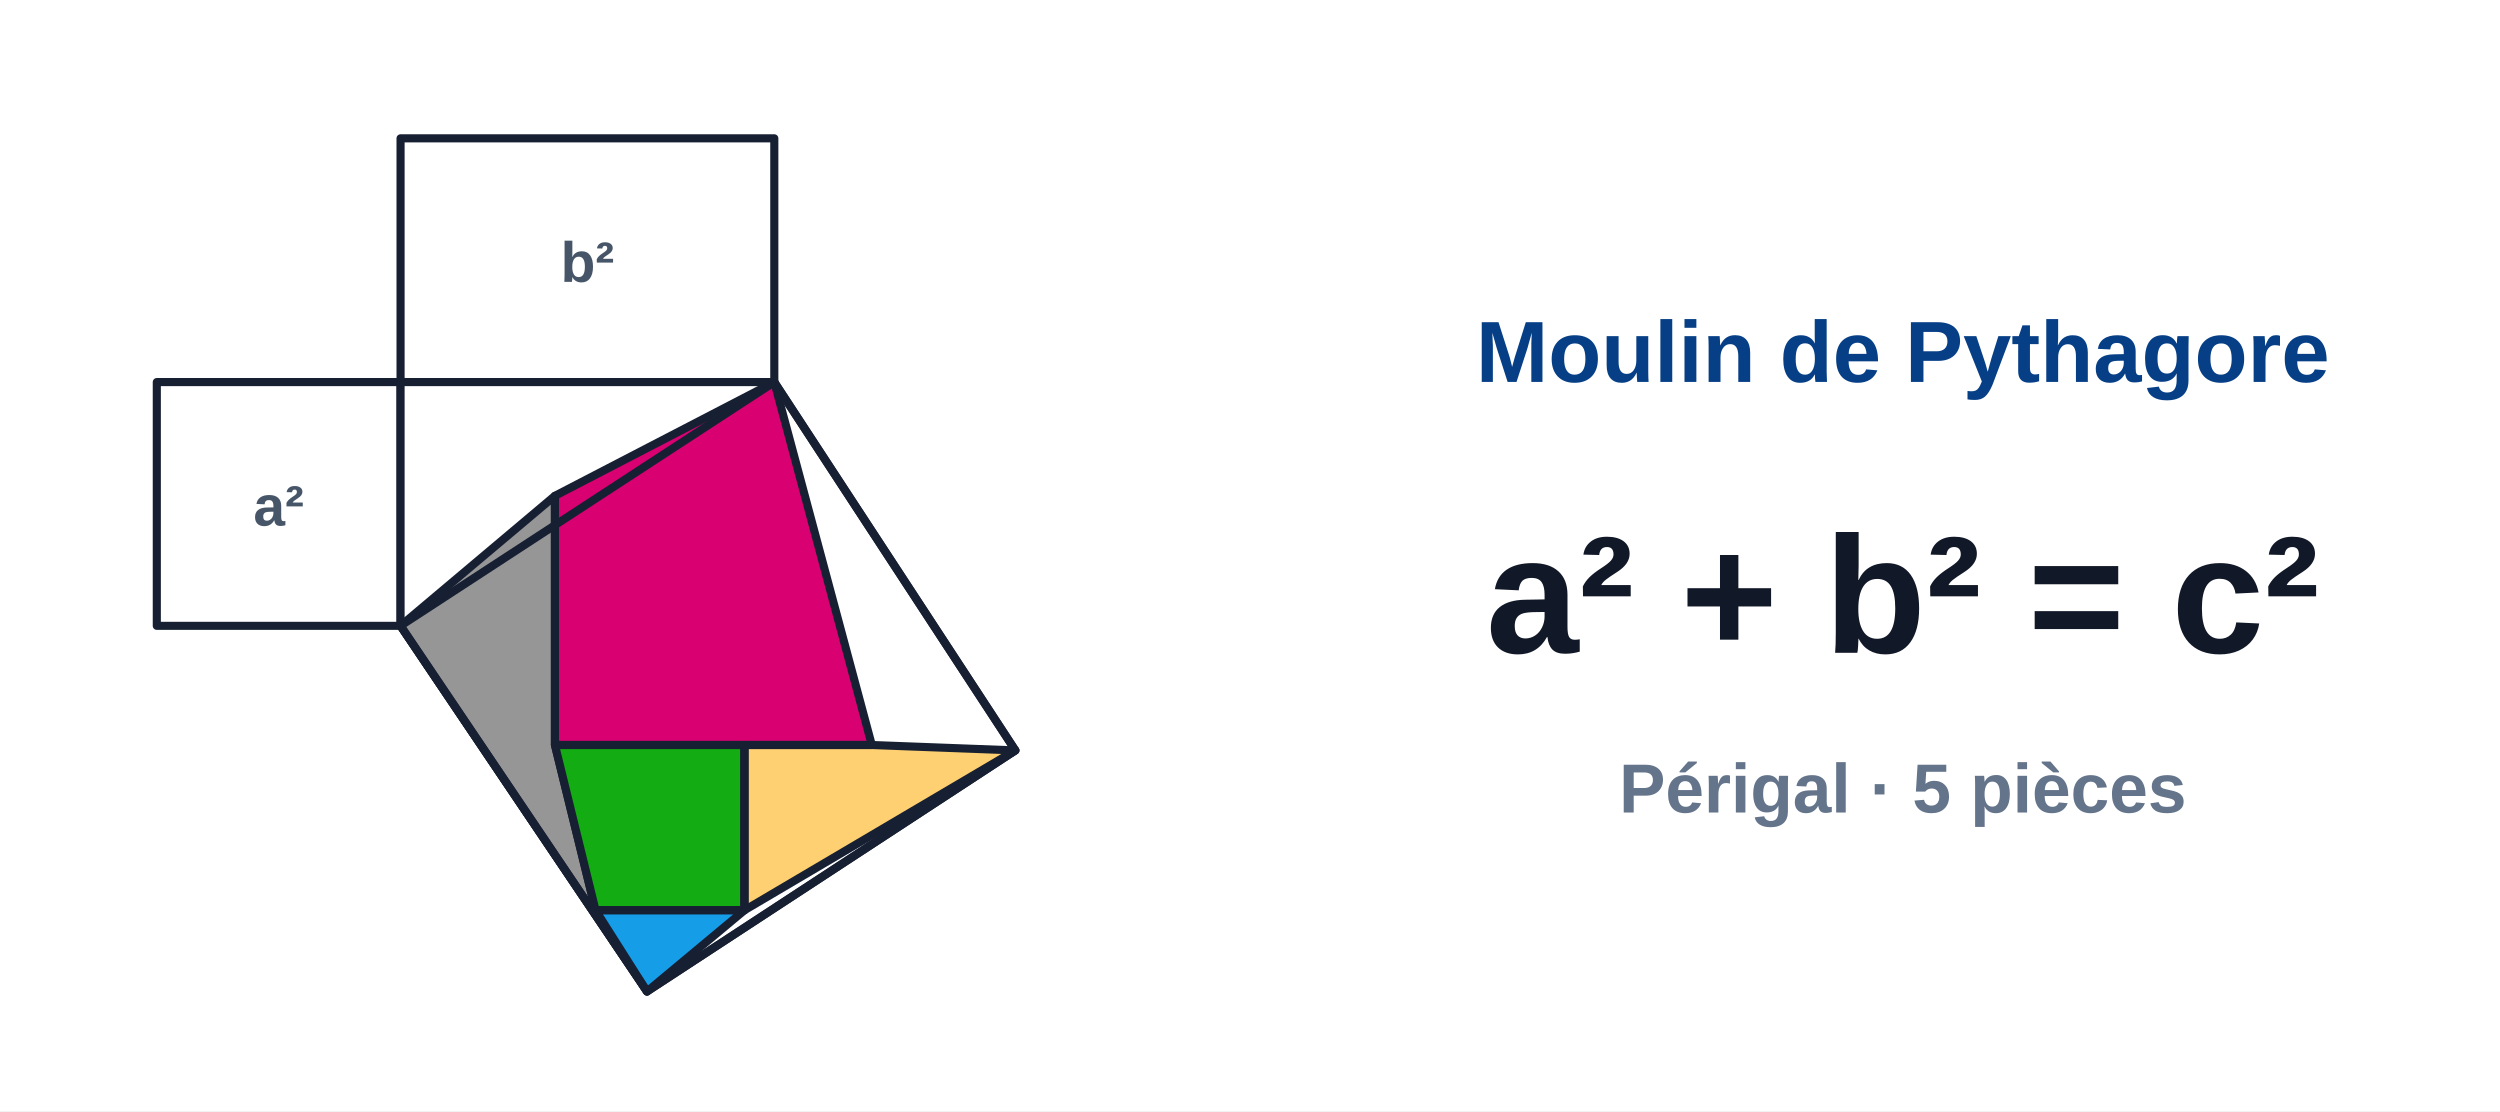
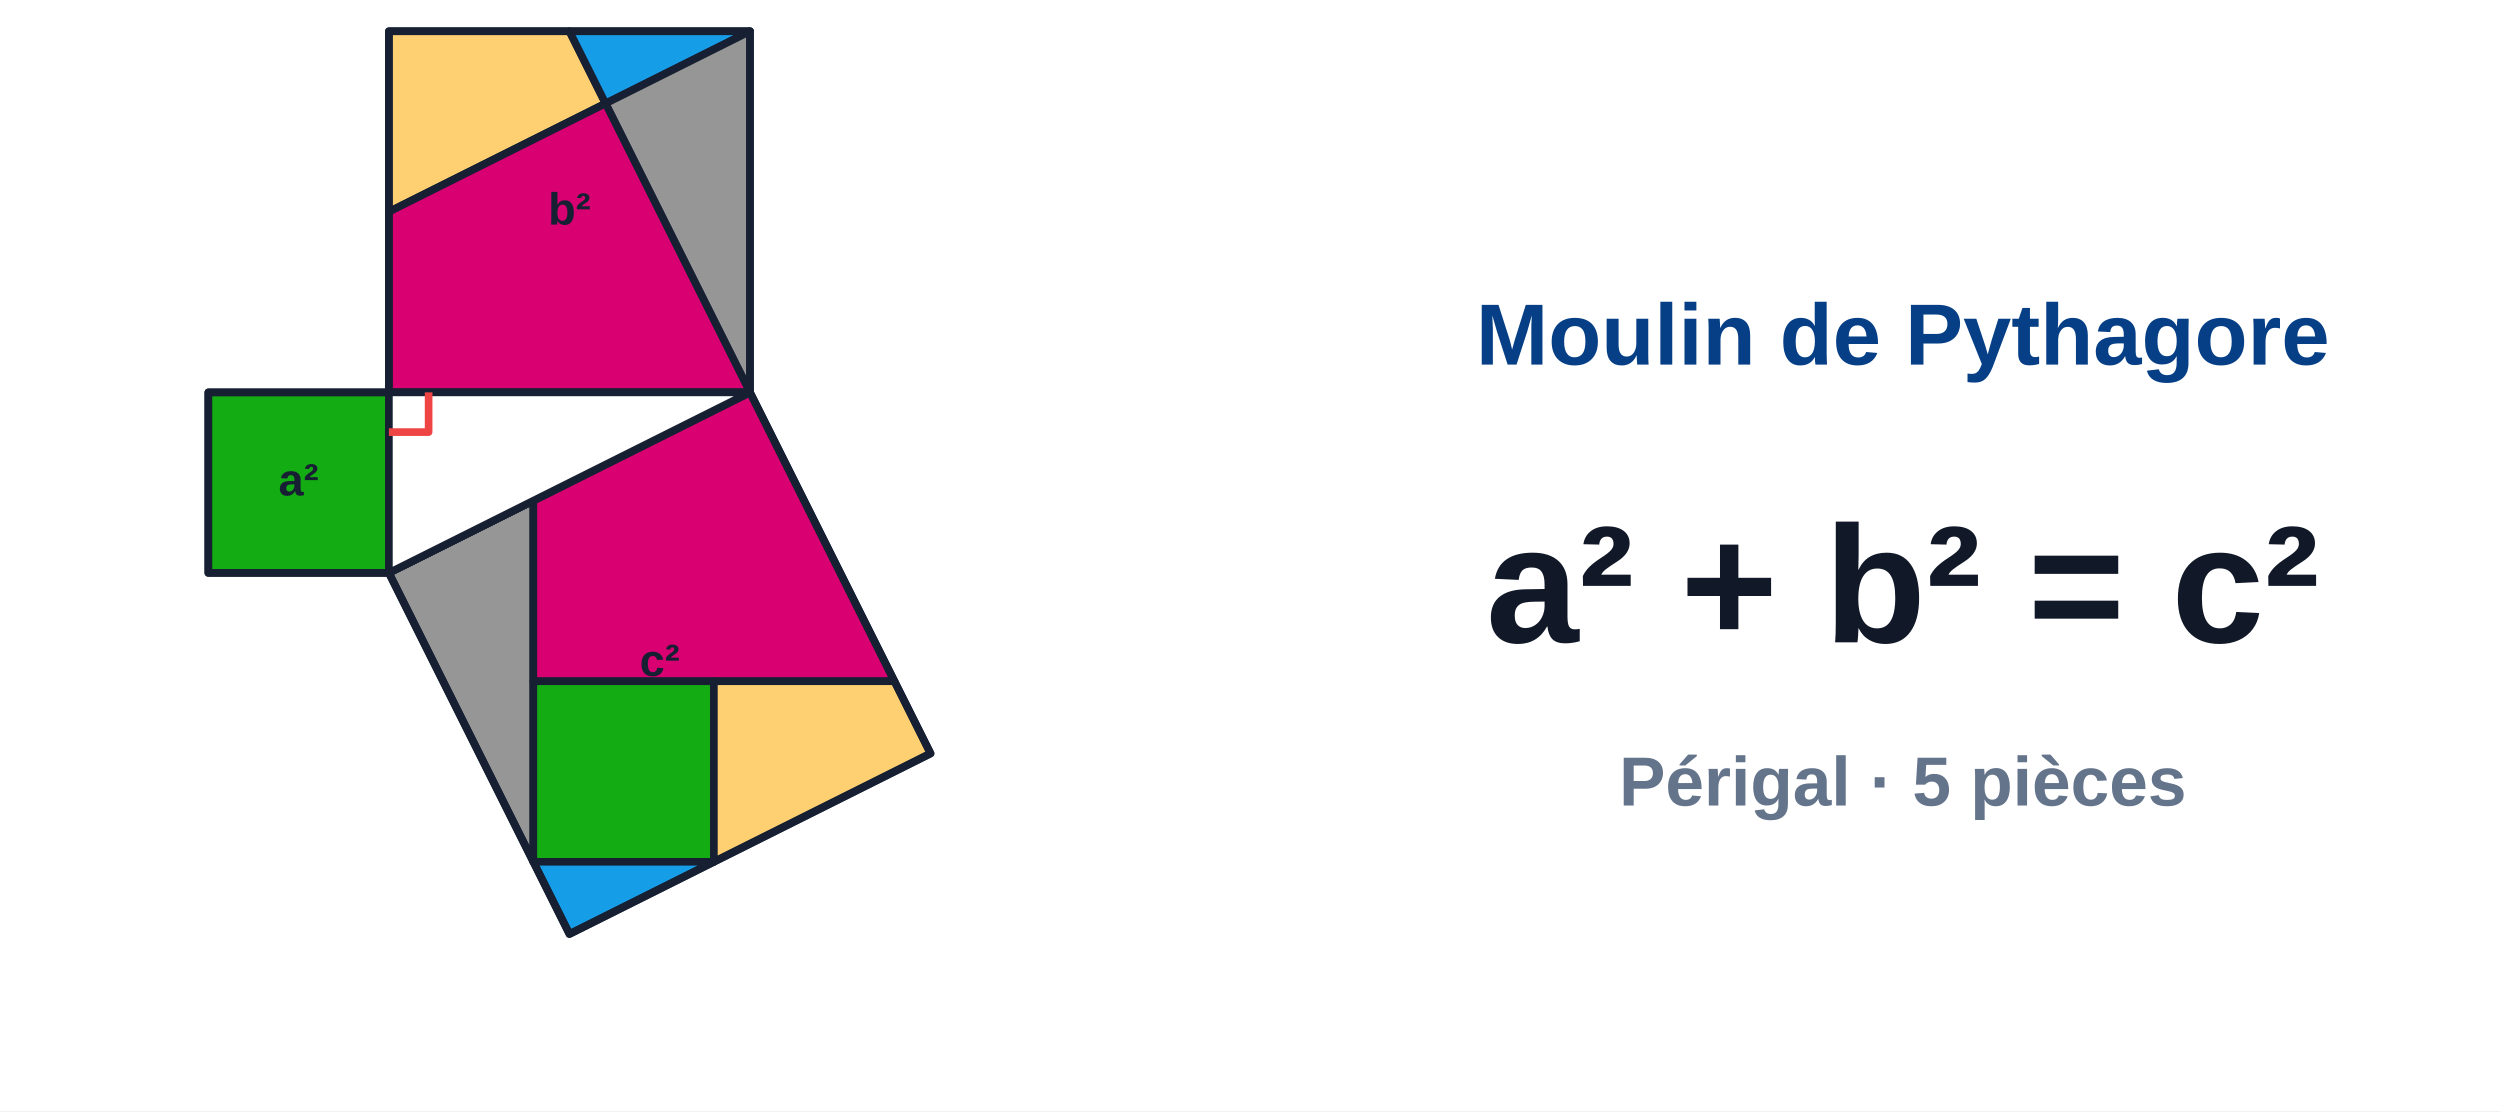
- <svg xmlns="http://www.w3.org/2000/svg" viewBox="0 0 720 320" role="img" aria-label="Puzzle de Périgal recomposé dans le carré de l’hypoténuse">
+ <svg xmlns="http://www.w3.org/2000/svg" viewBox="0 0 720 320" role="img" aria-label="Moulin de Pythagore : les trois carrés remplis avec les pièces de Périgal">
  <rect width="720" height="320" fill="#fff" />
-   <g transform="translate(28 18) scale(.78)" stroke="#172033" stroke-width="3" stroke-linejoin="round">
-     <path d="M112 118V28H250V118Z" fill="#fff" />
-     <path d="M22 118H112V208H22Z" fill="#fff" />
-     <path d="M112 118h18v18h-18" fill="none" stroke="#0f766e" stroke-width="2.6" />
-     <path d="M112 118H250L112 208Z" fill="#fff" />
-     <path d="M250 118 339 254 203 343 112 208Z" fill="#fff" />
-     <path d="M250 118 169 160 169 252 286 252Z" fill="#d90072" />
-     <path d="M112 208 169 160 169 252 184 313 203 343Z" fill="#969696" />
-     <path d="M169 252H239V313H184Z" fill="#13ad13" />
-     <path d="M239 252H286L339 254 239 313Z" fill="#ffd071" />
-     <path d="M184 313H239L203 343Z" fill="#169de8" />
-     <path d="M169 160V252M169 252H286M184 313H239M239 252V313" fill="none" />
-     <path d="M250 118 339 254 203 343 112 208Z" fill="none" />
-     <g fill="#475569" stroke="none" font-family="Segoe UI, Arial, sans-serif" font-size="21" font-weight="850" text-anchor="middle">
-       <text x="181" y="81">b²</text>
-       <text x="67" y="171">a²</text>
+   <g transform="translate(10 5)">
+     <g stroke="#172033" stroke-width="2.2" stroke-linejoin="round">
+       <polygon points="102,4 154,4 164.4,24.8 102,56" fill="#ffd071" />
+       <polygon points="154,4 206,4 164.4,24.8" fill="#169de8" />
+       <polygon points="206,108 206,4 164.4,24.8" fill="#969696" />
+       <polygon points="102,108 206,108 164.4,24.8 102,56" fill="#d90072" />
+       <polygon points="50,108 102,108 102,160 50,160" fill="#13ad13" />
+       <polygon points="102,160 143.6,139.2 143.6,243.2" fill="#969696" />
+       <polygon points="143.6,139.2 206,108 247.6,191.2 143.6,191.2" fill="#d90072" />
+       <polygon points="143.6,191.2 195.6,191.2 195.6,243.2 143.6,243.2" fill="#13ad13" />
+       <polygon points="195.6,191.2 247.6,191.2 258,212 195.6,243.2" fill="#ffd071" />
+       <polygon points="143.6,243.2 195.6,243.2 154,264" fill="#169de8" />
+       <polygon points="50,108 102,108 102,160 50,160" fill="none" />
+       <polygon points="102,4 206,4 206,108 102,108" fill="none" />
+       <polygon points="206,108 102,160 154,264 258,212" fill="none" />
+       <polygon points="102,108 206,108 102,160" fill="#fff" />
+       <path d="M 102 119.44 h 11.44 v -11.44" fill="none" stroke="#ef4444" />
+       <g stroke="none" fill="#172033" font-family="Segoe UI,Arial,sans-serif" font-size="13" font-weight="850">
+         <text x="76" y="134" text-anchor="middle" dominant-baseline="middle">a²</text>
+         <text x="154" y="56" text-anchor="middle" dominant-baseline="middle">b²</text>
+         <text x="180" y="186" text-anchor="middle" dominant-baseline="middle">c²</text>
+       </g>
    </g>
  </g>
-   <g font-family="Segoe UI, Arial, sans-serif" text-anchor="middle">
-     <text x="548" y="110" fill="#063f86" font-size="25" font-weight="800">Moulin de Pythagore</text>
-     <text x="548" y="188" fill="#111827" font-size="48" font-weight="850">a² + b² = c²</text>
-     <text x="548" y="234" fill="#64748b" font-size="20" font-weight="700">Périgal · 5 pièces</text>
+   <g font-family="Segoe UI,Arial,sans-serif" text-anchor="middle">
+     <text x="548" y="105" fill="#063f86" font-size="25" font-weight="800">Moulin de Pythagore</text>
+     <text x="548" y="185" fill="#111827" font-size="48" font-weight="850">a² + b² = c²</text>
+     <text x="548" y="232" fill="#64748b" font-size="20" font-weight="700">Périgal · 5 pièces</text>
  </g>
</svg>
